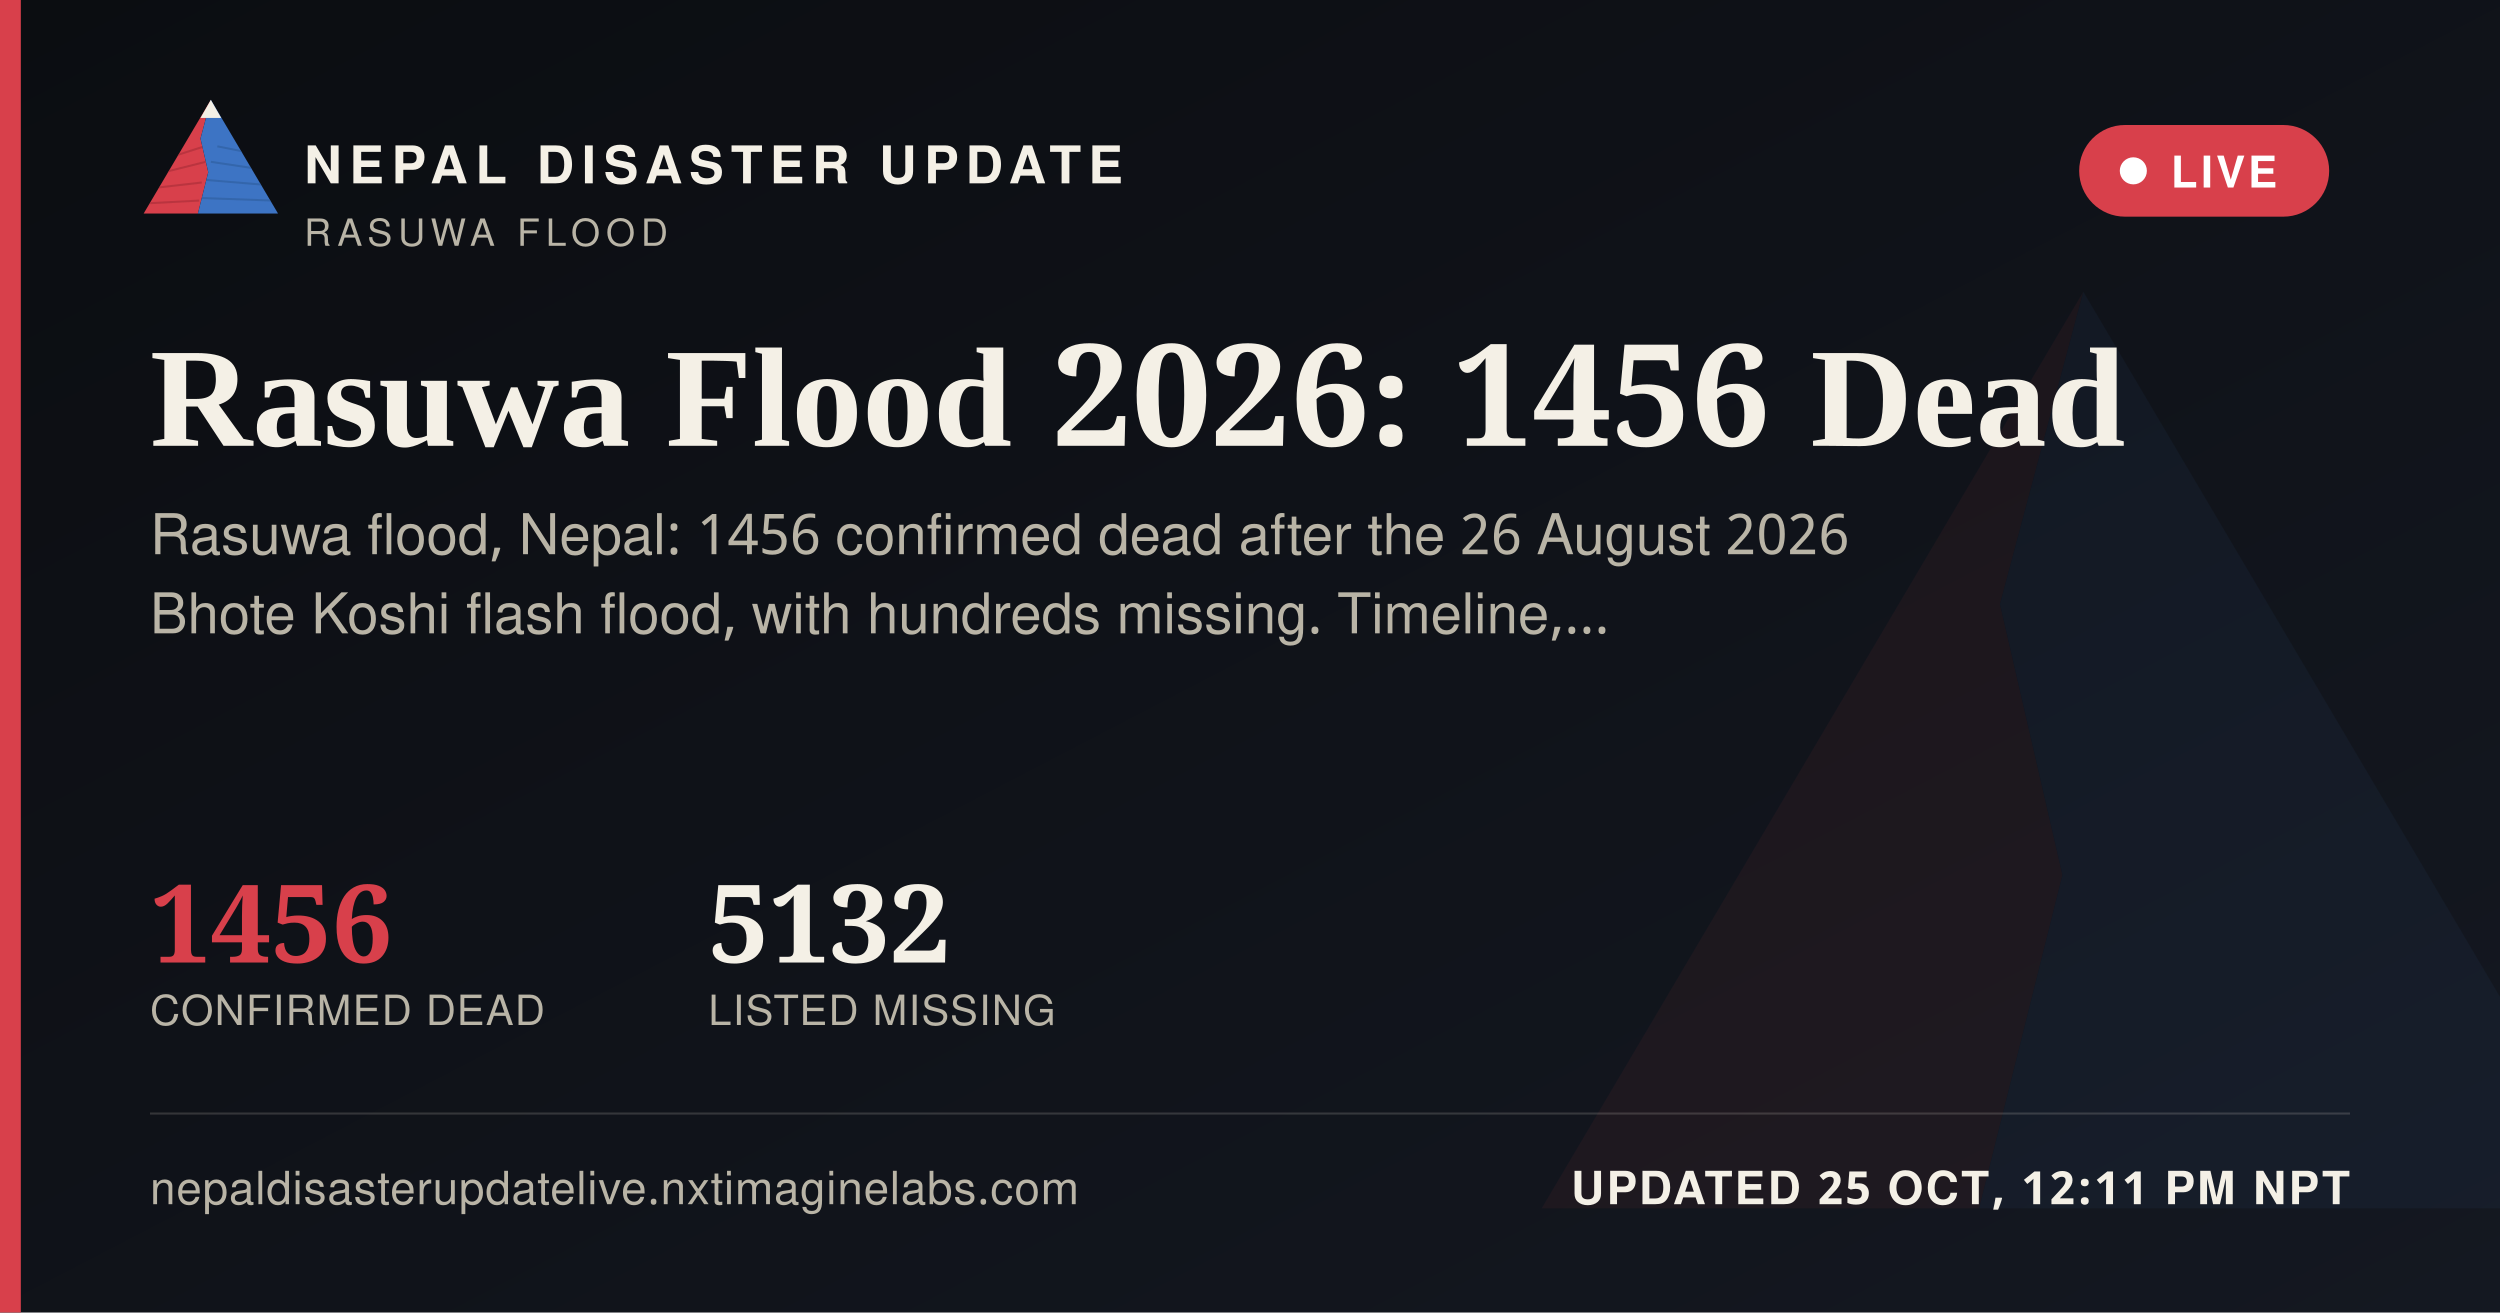
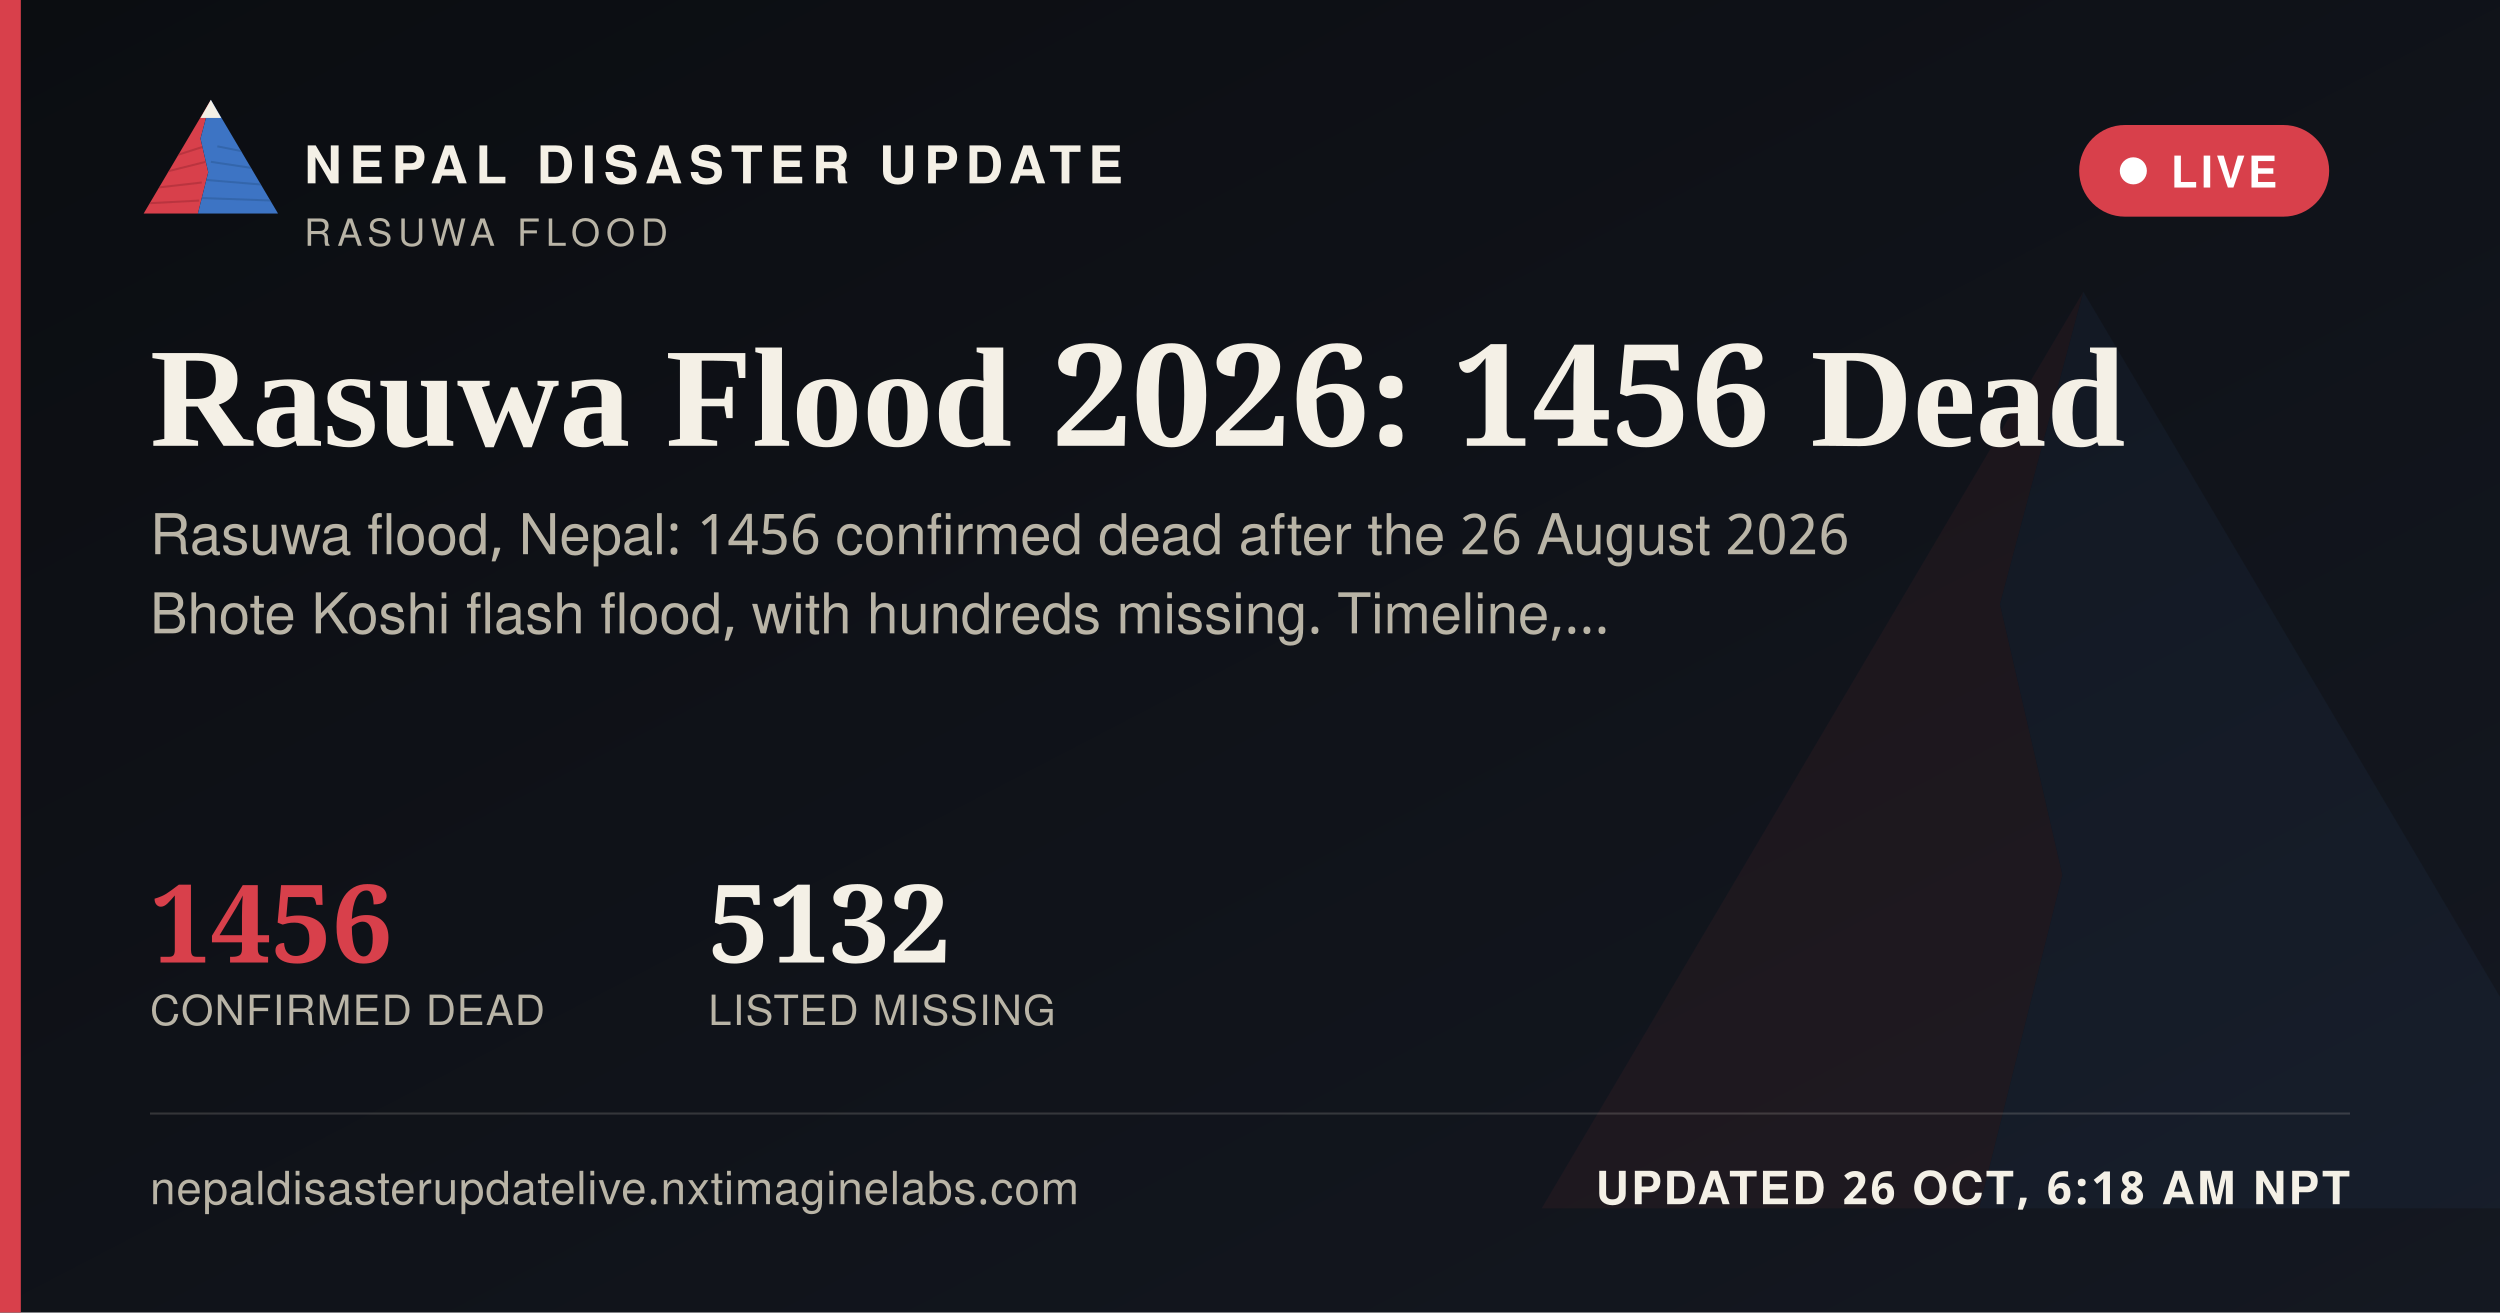
<svg xmlns="http://www.w3.org/2000/svg" width="1200" height="630" viewBox="0 0 1200 630">
  <defs>
    <linearGradient id="ogbg" x1="0" y1="0" x2="1" y2="1">
      <stop offset="0" stop-color="#0B0D11" />
      <stop offset="1" stop-color="#141821" />
    </linearGradient>
  </defs>
  <rect width="1200" height="630" fill="url(#ogbg)" />
  <g transform="translate(700,60) scale(5)" opacity="0.06">
    <polygon points="60,16 52,46 58,72 50,104 8,104" fill="#D8404B" />
    <polygon points="60,16 112,104 50,104 58,72 52,46" fill="#3D74C4" />
  </g>
  <rect x="0" y="0" width="10" height="630" fill="#D8404B" />
  <g transform="translate(64,38) scale(0.62)">
    <g>
      <defs>
        <clipPath id="ogLc">
          <polygon points="60,16 52,46 58,72 50,104 8,104" />
        </clipPath>
        <clipPath id="ogRc">
          <polygon points="60,16 112,104 50,104 58,72 52,46" />
        </clipPath>
      </defs>
      <polygon points="60,16 52,46 58,72 50,104 8,104" fill="#D8404B" />
      <g clip-path="url(#ogLc)" stroke="#A32A34" stroke-width="1.6" fill="none" opacity="0.55">
        <path d="M30,60 L55,52" />
        <path d="M24,72 L56,64" />
        <path d="M18,84 L53,80" />
        <path d="M13,96 L51,94" />
      </g>
      <polygon points="60,16 112,104 50,104 58,72 52,46" fill="#3D74C4" />
      <g clip-path="url(#ogRc)" stroke="#2A5793" stroke-width="1.6" fill="none" opacity="0.5">
        <path d="M65,52 L95,58" />
        <path d="M60,64 L100,70" />
        <path d="M56,78 L104,82" />
        <path d="M52,92 L108,94" />
      </g>
      <polygon points="60,16 52,30 68,30" fill="#F4F0E6" />
    </g>
  </g>
  <text x="146" y="88" font-family="'Public Sans', 'Noto Sans Devanagari', 'Helvetica Neue', Helvetica, Arial, sans-serif" font-size="25" font-weight="800" letter-spacing="3.6" fill="#F4F0E6">NEPAL DISASTER UPDATE</text>
  <text x="146" y="118" font-family="'Public Sans', 'Noto Sans Devanagari', 'Helvetica Neue', Helvetica, Arial, sans-serif" font-size="18" letter-spacing="2.8" fill="#B9B4A6">RASUWA FLOOD</text>
  <g>
    <rect x="998" y="60" width="120" height="44" rx="22" fill="#D8404B" stroke="none" />
    <circle cx="1024" cy="82" r="6.5" fill="#FFFFFF" />
    <text x="1042" y="90" font-family="'Public Sans', 'Noto Sans Devanagari', 'Helvetica Neue', Helvetica, Arial, sans-serif" font-size="21" font-weight="700" letter-spacing="1.6" fill="#FFFFFF">LIVE</text>
  </g>
  <text x="72" y="214" font-family="Newsreader, 'Noto Serif Devanagari', Georgia, 'Times New Roman', serif" font-size="68" font-weight="600" fill="#F4F0E6">Rasuwa Flood 2026: 1456 Dead</text>
  <text x="72" y="266" font-family="'Public Sans', 'Noto Sans Devanagari', 'Helvetica Neue', Helvetica, Arial, sans-serif" font-size="27" fill="#B9B4A6">Rasuwa flood, Nepal: 1456 confirmed dead after the 26 August 2026</text>
  <text x="72" y="304" font-family="'Public Sans', 'Noto Sans Devanagari', 'Helvetica Neue', Helvetica, Arial, sans-serif" font-size="27" fill="#B9B4A6">Bhote Koshi flash flood, with hundreds missing. Timeline,…</text>
  <g transform="translate(72,462)">
    <text x="0" y="0" font-family="Newsreader, 'Noto Serif Devanagari', Georgia, 'Times New Roman', serif" font-size="52" font-weight="600" fill="#D8404B">1456</text>
    <text x="0" y="30" font-family="'Public Sans', 'Noto Sans Devanagari', 'Helvetica Neue', Helvetica, Arial, sans-serif" font-size="20" letter-spacing="0.6" fill="#B9B4A6">CONFIRMED DEAD</text>
    <text x="268" y="0" font-family="Newsreader, 'Noto Serif Devanagari', Georgia, 'Times New Roman', serif" font-size="52" font-weight="600" fill="#F4F0E6">5132</text>
    <text x="268" y="30" font-family="'Public Sans', 'Noto Sans Devanagari', 'Helvetica Neue', Helvetica, Arial, sans-serif" font-size="20" letter-spacing="0.6" fill="#B9B4A6">LISTED MISSING</text>
  </g>
  <rect x="72" y="534" width="1056" height="1" fill="rgba(244,240,230,0.16)" />
  <text x="72" y="578" font-family="'Public Sans', 'Noto Sans Devanagari', 'Helvetica Neue', Helvetica, Arial, sans-serif" font-size="22" fill="#B9B4A6" letter-spacing="0.4">nepaldisasterupdatelive.nxtimaginelabs.com</text>
-   <text x="1128" y="578" text-anchor="end" font-family="'Public Sans', 'Noto Sans Devanagari', 'Helvetica Neue', Helvetica, Arial, sans-serif" font-size="22" font-weight="700" letter-spacing="1.2" fill="#F4F0E6">UPDATED 25 OCT, 12:11 PM NPT</text>
+   <text x="1128" y="578" text-anchor="end" font-family="'Public Sans', 'Noto Sans Devanagari', 'Helvetica Neue', Helvetica, Arial, sans-serif" font-size="22" font-weight="700" letter-spacing="1.2" fill="#F4F0E6">UPDATED 26 OCT, 6:18 AM NPT</text>
</svg>
